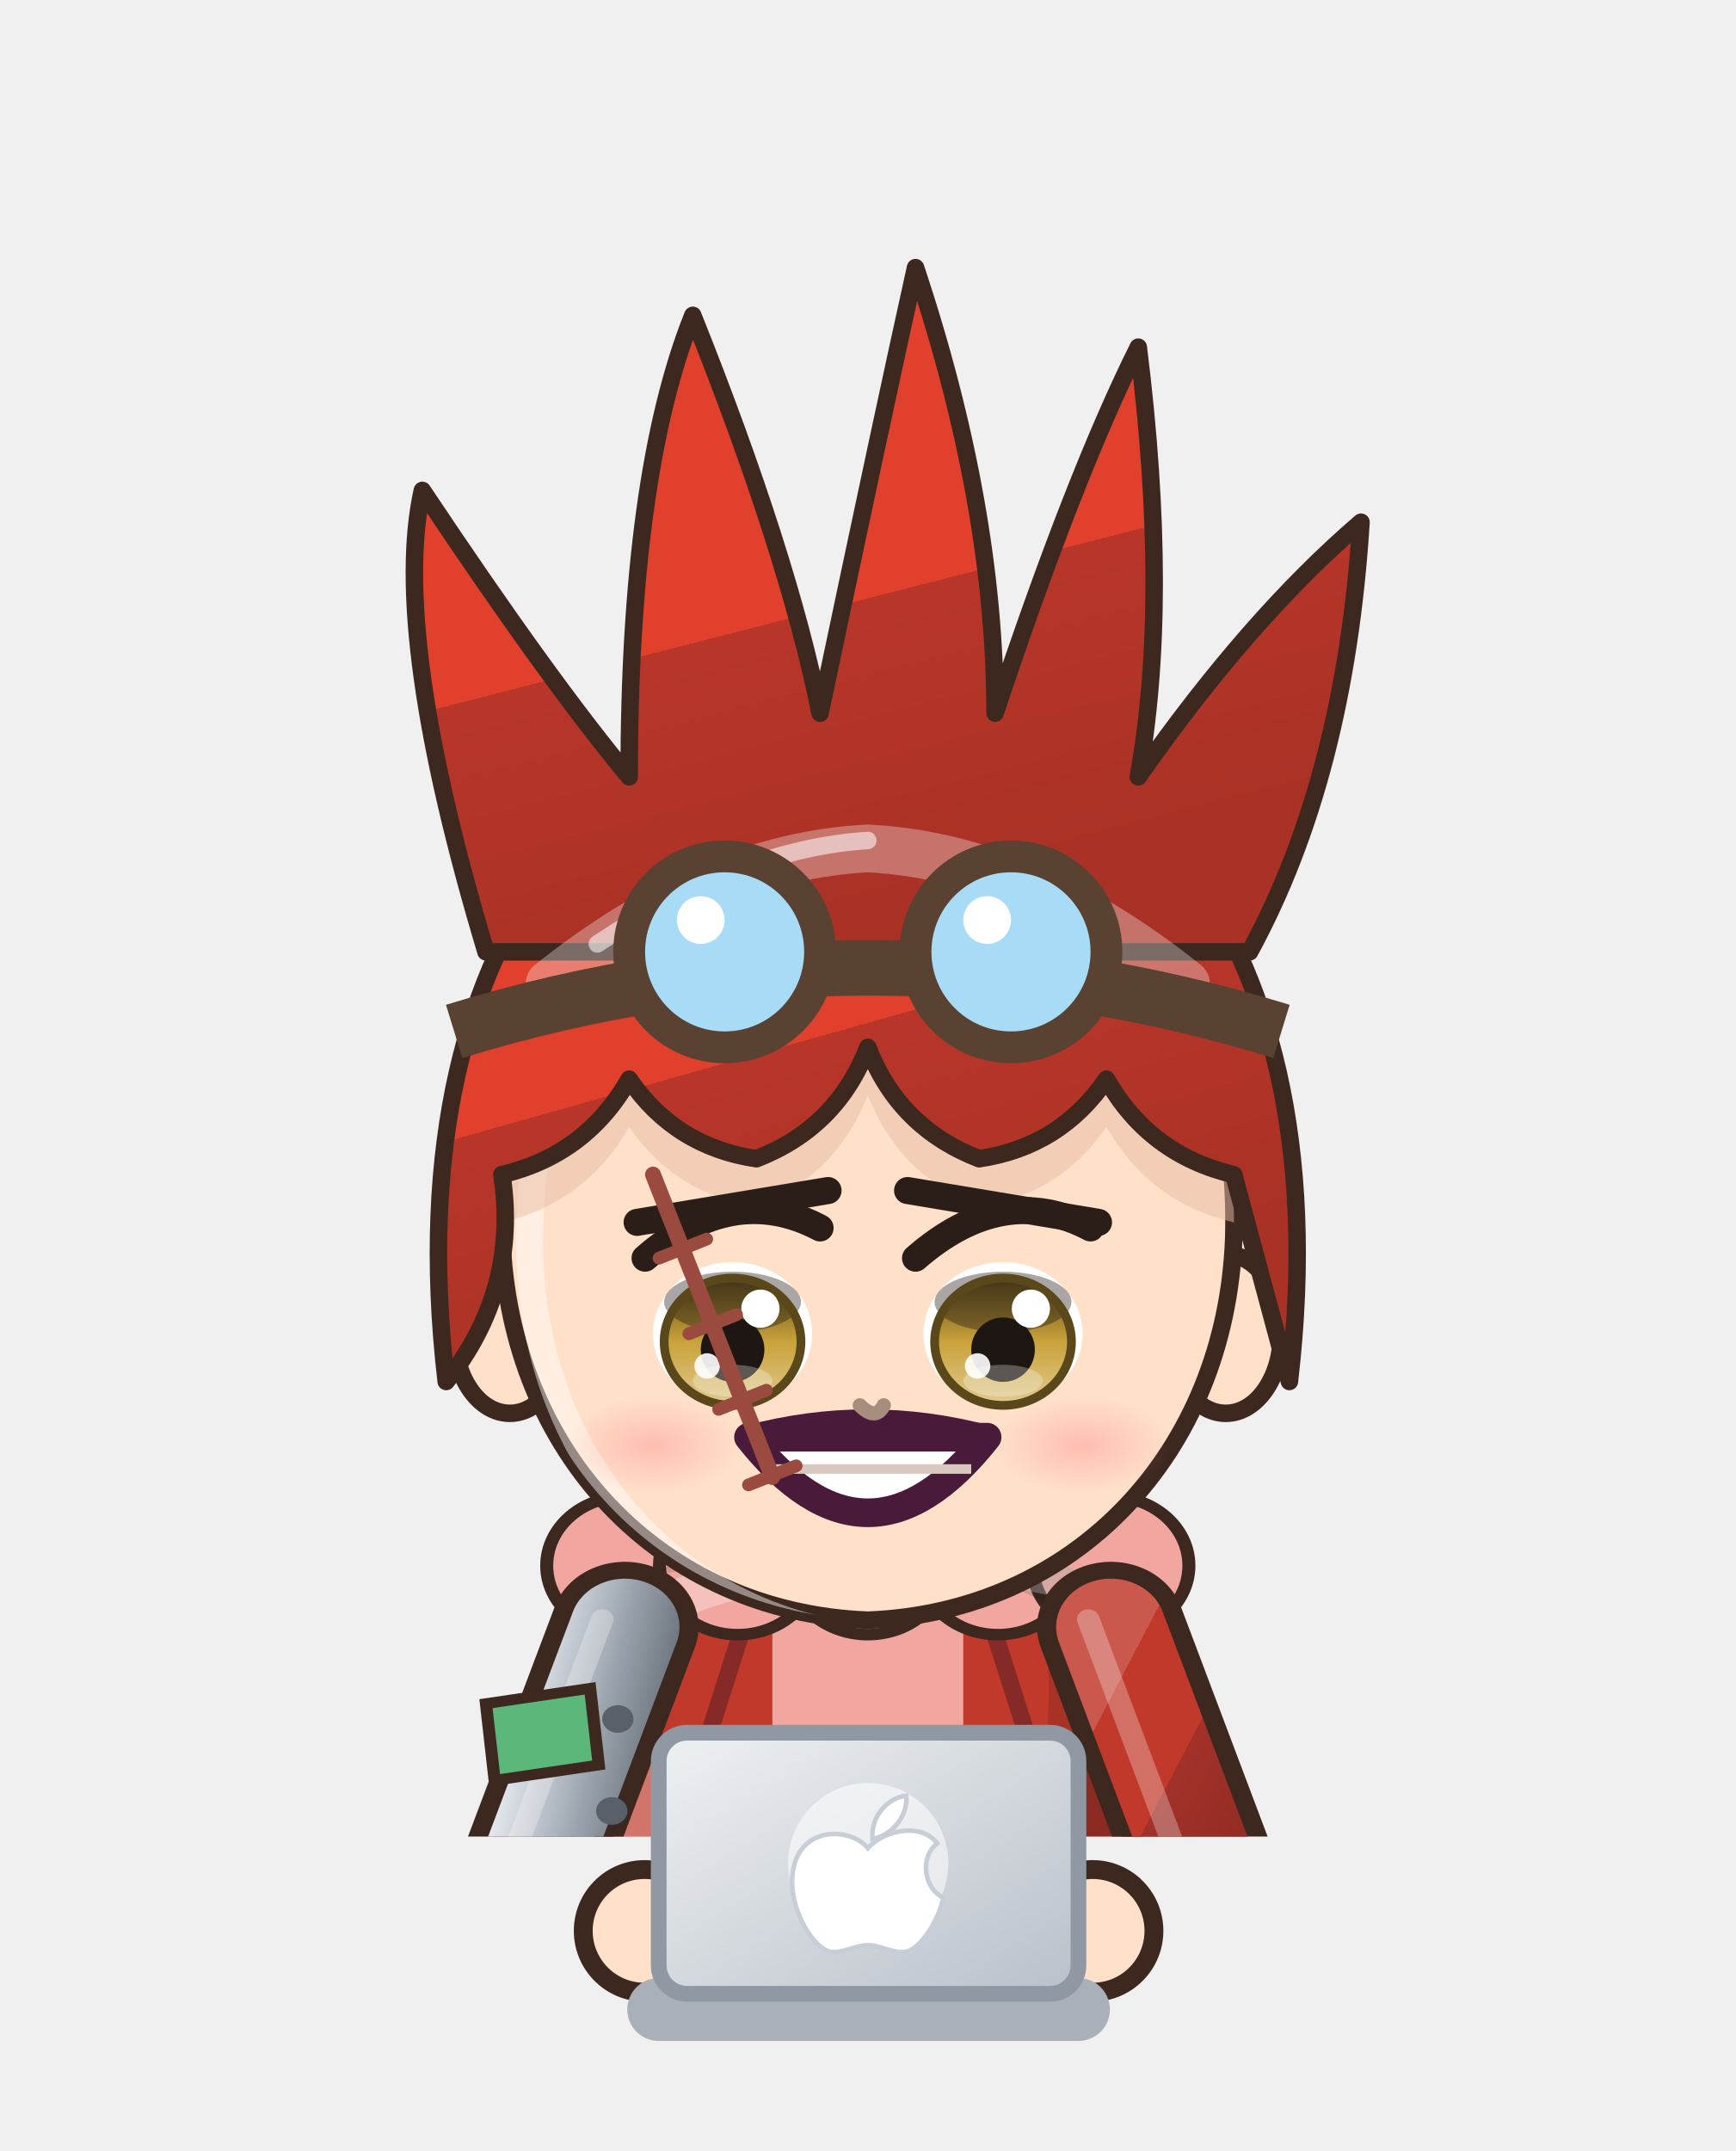
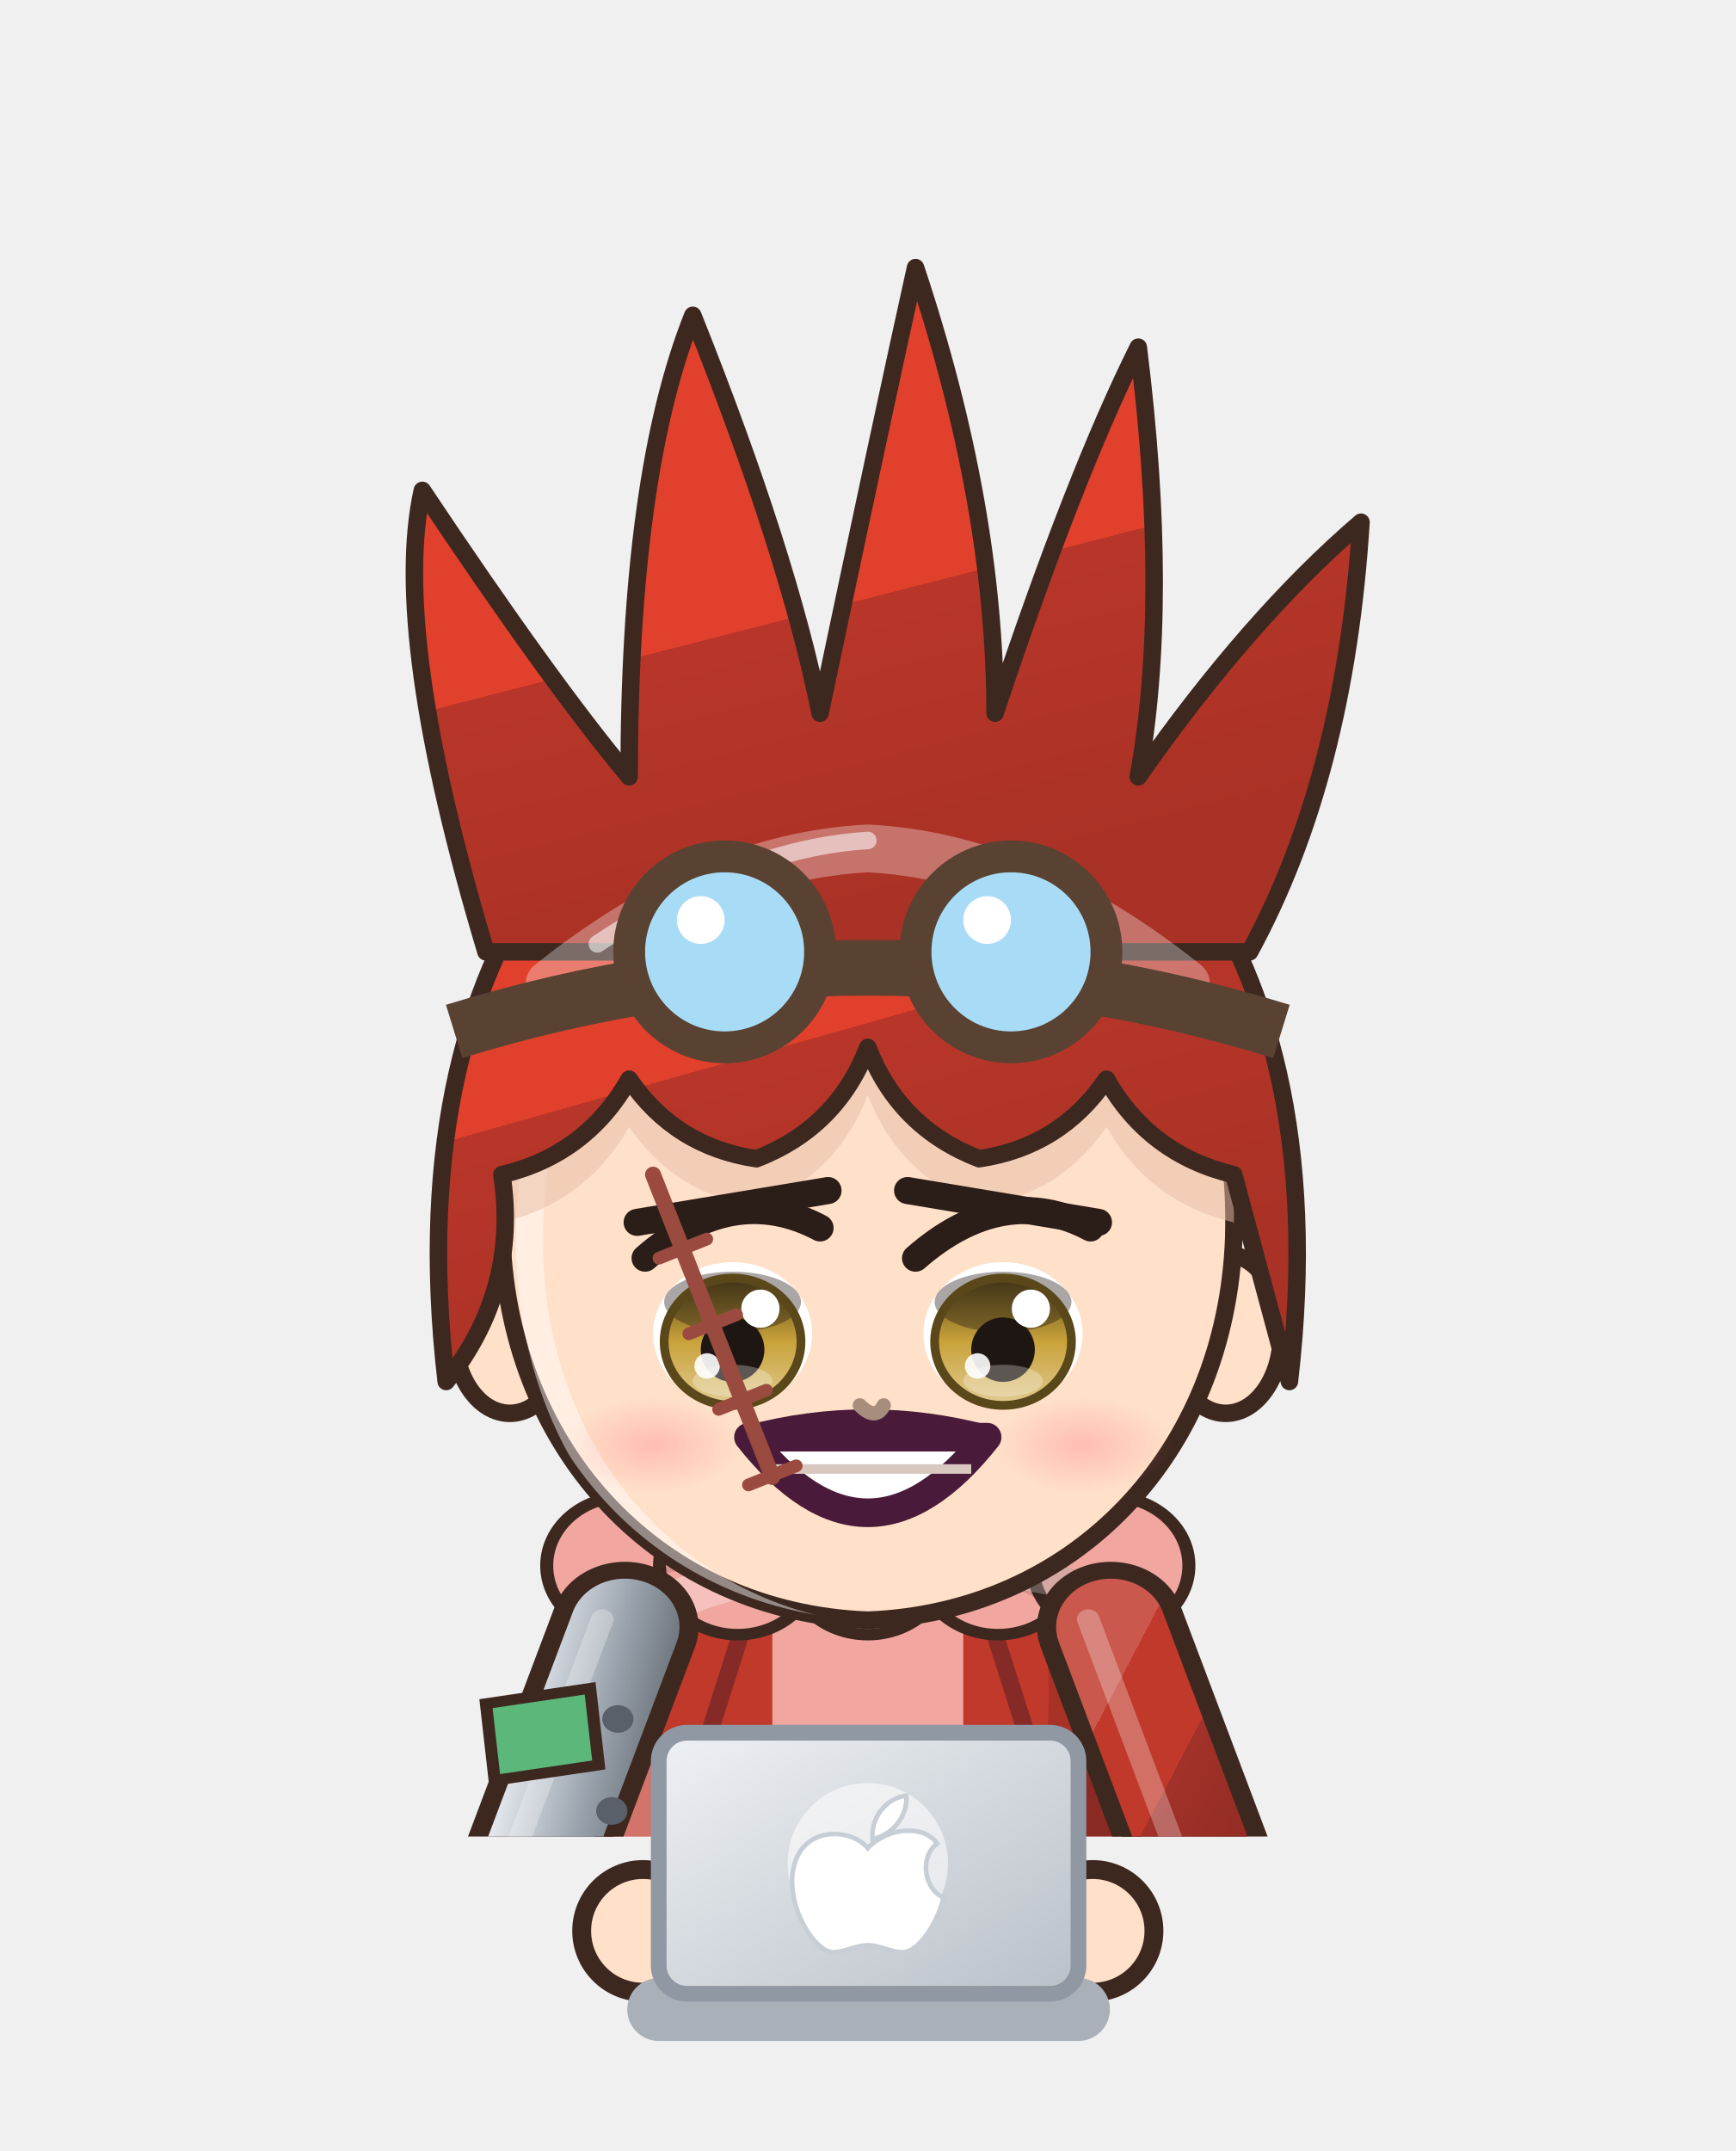
- <svg xmlns="http://www.w3.org/2000/svg" viewBox="701.4 239.2 110.4 136.8" width="110.4" height="136.8">
-   <svg x="701.4" y="239.2" viewBox="-120 -180 240 253.91" width="110.4" height="116.8">
+ <svg xmlns="http://www.w3.org/2000/svg" viewBox="741.8 239.2 110.4 136.8" width="110.4" height="136.8">
+   <svg x="741.8" y="239.2" viewBox="-120 -180 240 253.91" width="110.4" height="116.8">
    <defs>
      <linearGradient id="hair115" x1="0" y1="0" x2=".35" y2="1">
        <stop offset="0" stop-color="#e45e4d" />
        <stop offset=".16" stop-color="#e45e4d" />
        <stop offset=".16" stop-color="#e0402c" />
        <stop offset=".58" stop-color="#e0402c" />
        <stop offset=".58" stop-color="#b83629" />
        <stop offset="1" stop-color="#a93125" />
      </linearGradient>
      <radialGradient id="skin115" cx=".4" cy=".32" r=".85">
        <stop offset="0" stop-color="#ffe0c8" />
        <stop offset=".84" stop-color="#ffe0c8" />
        <stop offset=".84" stop-color="#f1cab1" />
        <stop offset="1" stop-color="#f1cab1" />
      </radialGradient>
      <linearGradient id="cloth115" x1="0" y1="0" x2=".45" y2="1">
        <stop offset="0" stop-color="#ca584c" />
        <stop offset=".16" stop-color="#ca584c" />
        <stop offset=".16" stop-color="#c0392b" />
        <stop offset=".6" stop-color="#c0392b" />
        <stop offset=".6" stop-color="#a23129" />
        <stop offset="1" stop-color="#952d25" />
      </linearGradient>
      <linearGradient id="iris115" x1="0" y1="0" x2="0" y2="1">
        <stop offset="0" stop-color="#5a481a" />
        <stop offset=".5" stop-color="#c9a23a" />
        <stop offset="1" stop-color="#e1cb92" />
      </linearGradient>
      <linearGradient id="gold115" x1="0" y1="0" x2="1" y2="1">
        <stop offset="0" stop-color="#f6d27a" />
        <stop offset=".55" stop-color="#d9a63a" />
        <stop offset="1" stop-color="#a8761e" />
      </linearGradient>
      <linearGradient id="steel115" x1="0" y1="0" x2="1" y2="1">
        <stop offset="0" stop-color="#e4e8ee" />
        <stop offset=".5" stop-color="#9aa3ad" />
        <stop offset="1" stop-color="#5a606a" />
      </linearGradient>
      <linearGradient id="beard115" x1="0" y1="0" x2="0" y2="1">
        <stop offset="0" stop-color="#e6e6ea" />
        <stop offset="1" stop-color="#b8b8c2" />
      </linearGradient>
      <radialGradient id="hawkiris115" cx=".45" cy=".4" r=".7">
        <stop offset="0" stop-color="#ffe27a" />
        <stop offset=".6" stop-color="#e8a52a" />
        <stop offset="1" stop-color="#9a5a12" />
      </radialGradient>
      <linearGradient id="straw115" x1="0" y1="0" x2=".3" y2="1">
        <stop offset="0" stop-color="#ffe7aa" />
        <stop offset=".16" stop-color="#ffe7aa" />
        <stop offset=".16" stop-color="#ffe39a" />
        <stop offset=".58" stop-color="#ffe39a" />
        <stop offset=".58" stop-color="#e9b456" />
        <stop offset="1" stop-color="#d6a54f" />
      </linearGradient>
      <radialGradient id="blush115">
        <stop offset="0" stop-color="#ff7f86" stop-opacity=".9" />
        <stop offset="1" stop-color="#ff7f86" stop-opacity="0" />
      </radialGradient>
      <clipPath id="face115">
        <path d="M -46,-4 C -47,-38 -25,-55 0,-55 C 25,-55 47,-38 46,-4 C 45,23 26,43 0,44 C -26,43 -45,23 -46,-4 Z" />
      </clipPath>
      <clipPath id="torso115">
        <path d="M -30,50 C -34,68 -28,94 -26,124 L 26,124 C 28,94 34,68 30,50 C 18,40 -18,40 -30,50 Z" />
      </clipPath>
    </defs>
    <ellipse cx="0" cy="208" rx="42" ry="7" fill="#000000" opacity=".16" />
    <g transform="translate(0,44.0) scale(1.100,1.100) translate(0,-44)" />
    <g transform="translate(0,205) scale(1.2,1.06) translate(0,-205)">
      <path d="M -23.5,118 Q -24.5,160.0 -20.5,202 L -5.5,202 Q -1.5,160.0 -2.5,118 Z" fill="#2b2a38" stroke="#3d2820" stroke-width="2.2" stroke-linejoin="round" />
      <path d="M -9,124 Q -8,160 -10,196" stroke="#000000" stroke-width="4.5" fill="none" opacity=".14" stroke-linecap="round" />
      <path d="M -18,126 Q -19,150 -18,170" stroke="#ffffff" stroke-width="2" fill="none" opacity=".22" stroke-linecap="round" />
      <ellipse cx="-13" cy="205" rx="14" ry="7" fill="#3a2a24" stroke="#3d2820" stroke-width="2.2" stroke-linejoin="round" />
      <ellipse cx="-17" cy="202.5" rx="5" ry="2" fill="#ffffff" opacity=".35" />
      <path d="M 2.5,118 Q 1.5,160.0 5.5,202 L 20.5,202 Q 24.5,160.0 23.5,118 Z" fill="#2b2a38" stroke="#3d2820" stroke-width="2.2" stroke-linejoin="round" />
      <path d="M 17,124 Q 18,160 16,196" stroke="#000000" stroke-width="4.5" fill="none" opacity=".14" stroke-linecap="round" />
      <path d="M 8,126 Q 7,150 8,170" stroke="#ffffff" stroke-width="2" fill="none" opacity=".22" stroke-linecap="round" />
      <ellipse cx="13" cy="205" rx="14" ry="7" fill="#3a2a24" stroke="#3d2820" stroke-width="2.2" stroke-linejoin="round" />
      <ellipse cx="9" cy="202.5" rx="5" ry="2" fill="#ffffff" opacity=".35" />
      <path d="M -30,50 C -34,68 -28,94 -26,124 L 26,124 C 28,94 34,68 30,50 C 18,40 -18,40 -30,50 Z" fill="url(#cloth115)" stroke="#3d2820" stroke-width="2.2" stroke-linejoin="round" />
      <path d="M -11,42 L 11,42 L 11,124 L -11,124 Z" fill="#f2a6a0" />
      <path d="M -11,42 L -20,74 L -11,124 M 11,42 L 20,74 L 11,124" stroke="#852a27" stroke-width="2" fill="none" />
      <circle cx="-28" cy="46" r="9" fill="#f2a6a0" stroke="#3d2820" stroke-width="1.5" />
      <circle cx="-15" cy="46" r="9" fill="#f2a6a0" stroke="#3d2820" stroke-width="1.5" />
      <circle cx="0" cy="46" r="9" fill="#f2a6a0" stroke="#3d2820" stroke-width="1.5" />
      <circle cx="15" cy="46" r="9" fill="#f2a6a0" stroke="#3d2820" stroke-width="1.5" />
      <circle cx="28" cy="46" r="9" fill="#f2a6a0" stroke="#3d2820" stroke-width="1.5" />
      <g clip-path="url(#torso115)">
        <path d="M -30,50 C -34,68 -28,94 -26,124 L 26,124 C 28,94 34,68 30,50 C 18,40 -18,40 -30,50 Z" transform="translate(4,3)" fill="none" stroke="#ffffff" stroke-width="5" opacity=".3" />
        <path d="M -30,50 C -34,68 -28,94 -26,124 L 26,124 C 28,94 34,68 30,50 C 18,40 -18,40 -30,50 Z" transform="translate(-6,-2)" fill="none" stroke="#000000" stroke-width="9" opacity=".13" />
      </g>
      <path d="M -27,112 L -36,176 L -10,176 L -9,118 Z M 27,112 L 36,176 L 10,176 L 9,118 Z" fill="url(#cloth115)" stroke="#3d2820" stroke-width="2.2" stroke-linejoin="round" />
      <path d="M -28,54 L -38,84 L -31,102" stroke="#3d2820" stroke-width="17" fill="none" stroke-linecap="round" stroke-linejoin="round" />
      <path d="M -28,54 L -38,84 L -31,102" stroke="url(#steel115)" stroke-width="12.6" fill="none" stroke-linecap="round" stroke-linejoin="round" />
      <path d="M -28,54 L -38,84 L -31,102" transform="translate(-2.6,-1)" stroke="#ffffff" stroke-width="2.6" fill="none" stroke-linecap="round" stroke-linejoin="round" opacity=".28" />
      <circle cx="-28.8" cy="66.0" r="1.8" fill="#5a606a" />
      <circle cx="-29.5" cy="78.0" r="1.8" fill="#5a606a" />
      <circle cx="-30.2" cy="90.0" r="1.8" fill="#5a606a" />
      <path d="M 28,54 L 38,84 L 31,102" stroke="#3d2820" stroke-width="17" fill="none" stroke-linecap="round" stroke-linejoin="round" />
      <path d="M 28,54 L 38,84 L 31,102" stroke="url(#cloth115)" stroke-width="12.6" fill="none" stroke-linecap="round" stroke-linejoin="round" />
      <path d="M 28,54 L 38,84 L 31,102" transform="translate(-2.6,-1)" stroke="#ffffff" stroke-width="2.6" fill="none" stroke-linecap="round" stroke-linejoin="round" opacity=".28" />
      <circle cx="-31" cy="102" r="8.5" fill="url(#steel115)" stroke="#3d2820" stroke-width="2.2" />
      <circle cx="31" cy="102" r="8.5" fill="url(#skin115)" stroke="#3d2820" stroke-width="2.2" />
      <path d="M -44,64 L -32,62 L -31,72 L -43,74 Z" fill="#5cb87a" stroke="#3d2820" stroke-width="1.4" />
      <path d="M -10,34 L 10,34 L 9,46 Q 0,50 -9,46 Z" fill="#f1cab1" />
    </g>
    <g transform="translate(0,44.0) scale(1.100,1.100) translate(0,-44)">
      <ellipse cx="-45" cy="8" rx="7" ry="10" fill="url(#skin115)" stroke="#3d2820" stroke-width="2.2" stroke-linejoin="round" />
      <ellipse cx="45" cy="8" rx="7" ry="10" fill="url(#skin115)" stroke="#3d2820" stroke-width="2.2" stroke-linejoin="round" />
      <path d="M -46,-4 C -47,-38 -25,-55 0,-55 C 25,-55 47,-38 46,-4 C 45,23 26,43 0,44 C -26,43 -45,23 -46,-4 Z" fill="url(#skin115)" stroke="#3d2820" stroke-width="2.2" stroke-linejoin="round" />
      <g clip-path="url(#face115)">
        <path d="M -46,-4 C -47,-38 -25,-55 0,-55 C 25,-55 47,-38 46,-4 C 45,23 26,43 0,44 C -26,43 -45,23 -46,-4 Z" transform="translate(3.5,2.5)" fill="none" stroke="#ffffff" stroke-width="3.4" opacity=".45" />
      </g>
      <g clip-path="url(#face115)">
        <path d="M -53,14 C -60,-46 -28,-72 0,-72 C 28,-72 60,-46 53,14 L 46,-12 Q 35.4,-14.5 30,-24 Q 24.2,-15.5 14,-14 Q 3.9,-17.9 0,-28 Q -3.9,-17.9 -14,-14 Q -24.2,-15.5 -30,-24 Q -35.4,-14.5 -46,-12 Q -43.8,2.5 -53,14 Z" transform="translate(0,6)" fill="#e7bca4" opacity=".5" />
      </g>
      <ellipse cx="-17" cy="8" rx="10" ry="9" fill="#ffffff" />
      <ellipse cx="-17" cy="9" rx="8.6" ry="8" fill="url(#iris115)" />
      <ellipse cx="-17" cy="4.0" rx="8.6" ry="3.8" fill="#1e1612" opacity=".38" />
      <ellipse cx="-17" cy="9" rx="8.6" ry="8" fill="none" stroke="#5a481a" stroke-width="1.1" />
      <ellipse cx="-17" cy="10" rx="4" ry="4.05" fill="#1e1612" />
      <ellipse cx="-17" cy="13.9" rx="5" ry="2.0" fill="#ffffff" opacity=".28" />
      <circle cx="-13.5" cy="4.85" r="2.4" fill="#ffffff" />
      <circle cx="-20.2" cy="12.05" r="1.6" fill="#ffffff" opacity=".9" />
      <path d="M -28,-1.5 Q -17,-11.1 -6,-5.3" stroke="#2b1d18" stroke-width="3.4" fill="none" stroke-linecap="round" />
      <path d="M -29,-6 L -5,-10" stroke="#2b1d18" stroke-width="3.4" stroke-linecap="round" />
      <ellipse cx="17" cy="8" rx="10" ry="9" fill="#ffffff" />
      <ellipse cx="17" cy="9" rx="8.6" ry="8" fill="url(#iris115)" />
      <ellipse cx="17" cy="4.0" rx="8.6" ry="3.8" fill="#1e1612" opacity=".38" />
      <ellipse cx="17" cy="9" rx="8.6" ry="8" fill="none" stroke="#5a481a" stroke-width="1.1" />
      <ellipse cx="17" cy="10" rx="4" ry="4.05" fill="#1e1612" />
      <ellipse cx="17" cy="13.9" rx="5" ry="2.0" fill="#ffffff" opacity=".28" />
      <circle cx="20.5" cy="4.85" r="2.4" fill="#ffffff" />
      <circle cx="13.8" cy="12.05" r="1.6" fill="#ffffff" opacity=".9" />
      <path d="M 6,-1.5 Q 17,-11.1 28,-5.3" stroke="#2b1d18" stroke-width="3.4" fill="none" stroke-linecap="round" />
      <path d="M 5,-10 L 29,-6" stroke="#2b1d18" stroke-width="3.4" stroke-linecap="round" />
      <path d="M -15,21 Q 0,40 15,21 Z" fill="#ffffff" stroke="#4a1a3a" stroke-width="3.6" stroke-linejoin="round" />
      <path d="M -13,25 L 13,25" stroke="#d8c8c0" stroke-width="1.2" />
      <path d="M -15,21 Q 0,17 15,21" stroke="#4a1a3a" stroke-width="3" fill="none" stroke-linecap="round" />
      <ellipse cx="-27" cy="22" rx="11" ry="6" fill="url(#blush115)" opacity="0.40" />
      <ellipse cx="27" cy="22" rx="11" ry="6" fill="url(#blush115)" opacity="0.40" />
      <path d="M -1,17 Q 1,19 2,17" stroke="#a78d7c" stroke-width="1.8" fill="none" stroke-linecap="round" />
      <path d="M -27,-12 L -12,26" stroke="#9a4a3e" stroke-width="2" stroke-linecap="round" />
      <path d="M -26.25,-1.5 l 6,-2.4" stroke="#9a4a3e" stroke-width="1.6" stroke-linecap="round" />
      <path d="M -22.5,8.0 l 6,-2.4" stroke="#9a4a3e" stroke-width="1.6" stroke-linecap="round" />
      <path d="M -18.75,17.5 l 6,-2.4" stroke="#9a4a3e" stroke-width="1.6" stroke-linecap="round" />
      <path d="M -15.0,27.0 l 6,-2.4" stroke="#9a4a3e" stroke-width="1.6" stroke-linecap="round" />
      <path d="M -53,14 C -60,-46 -28,-72 0,-72 C 28,-72 60,-46 53,14 L 46,-12 Q 35.4,-14.5 30,-24 Q 24.2,-15.5 14,-14 Q 3.9,-17.9 0,-28 Q -3.9,-17.9 -14,-14 Q -24.2,-15.5 -30,-24 Q -35.4,-14.5 -46,-12 Q -43.8,2.5 -53,14 Z" fill="url(#hair115)" stroke="#3d2820" stroke-width="2.2" stroke-linejoin="round" />
      <path d="M -48,-40 Q -60,-80 -56,-98 Q -40,-74 -30,-62 Q -30,-100 -22,-120 Q -10,-90 -6,-70 Q 2,-108 6,-126 Q 16,-96 16,-70 Q 26,-100 34,-116 Q 38,-84 34,-62 Q 48,-82 62,-94 Q 60,-62 48,-40 Z" fill="url(#hair115)" stroke="#3d2820" stroke-width="2.2" stroke-linejoin="round" />
      <defs>
        <clipPath id="hf115">
          <path d="M -53,14 C -60,-46 -28,-72 0,-72 C 28,-72 60,-46 53,14 L 46,-12 Q 35.4,-14.5 30,-24 Q 24.2,-15.5 14,-14 Q 3.9,-17.9 0,-28 Q -3.9,-17.9 -14,-14 Q -24.2,-15.5 -30,-24 Q -35.4,-14.5 -46,-12 Q -43.8,2.5 -53,14 Z" />
        </clipPath>
      </defs>
      <g clip-path="url(#hf115)">
        <path d="M -40,-36 Q -20,-52 0,-53 Q 20,-52 40,-36" stroke="#ffffff" stroke-width="6" fill="none" stroke-linecap="round" opacity=".32" />
        <path d="M -34,-41 Q -16,-53 0,-54" stroke="#ffffff" stroke-width="2.2" fill="none" stroke-linecap="round" opacity=".55" />
      </g>
      <path d="M -52,-30 Q 0,-46 52,-30" stroke="#5a4232" stroke-width="7" fill="none" />
      <circle cx="-18" cy="-40" r="12" fill="#a8dcf6" stroke="#5a4232" stroke-width="4" />
      <circle cx="-21" cy="-44" r="3" fill="#ffffff" />
      <circle cx="18" cy="-40" r="12" fill="#a8dcf6" stroke="#5a4232" stroke-width="4" />
      <circle cx="15" cy="-44" r="3" fill="#ffffff" />
    </g>
    <g transform="translate(0,205) scale(1.2,1.06) translate(0,-205)" />
  </svg>
-   <circle cx="742.4" cy="362.0" r="3.9" fill="#ffe0c8" stroke="#3d2820" stroke-width="1.2" />
-   <circle cx="770.9" cy="362.0" r="3.9" fill="#ffe0c8" stroke="#3d2820" stroke-width="1.2" />
+   <circle cx="782.7" cy="362.0" r="3.9" fill="#ffe0c8" stroke="#3d2820" stroke-width="1.2" />
+   <circle cx="811.3" cy="362.0" r="3.9" fill="#ffe0c8" stroke="#3d2820" stroke-width="1.2" />
  <defs>
    <linearGradient id="lp116" x1="0" y1="0" x2="1" y2="1">
      <stop offset="0" stop-color="#eef1f4" />
      <stop offset="1" stop-color="#b9c0c8" />
    </linearGradient>
  </defs>
-   <rect x="741.3" y="365.0" width="30.7" height="4" rx="2" fill="#a9b0b8" />
-   <rect x="743.3" y="349.4" width="26.7" height="16.6" rx="1.8" fill="url(#lp116)" stroke="#8f98a3" stroke-width="1" />
-   <ellipse cx="756.625" cy="357.7" rx="5.1" ry="5.1" fill="#ffffff" opacity=".55" />
-   <path d="M 0,-4 C -2,-6.5 -8,-7 -9.5,-2 C -11,3 -7,9.5 -4.5,9.5 C -3,9.5 -1.5,8.6 0,8.6 C 1.5,8.6 3,9.5 4.5,9.5 C 7,9.5 9.5,4.5 9.8,2.4 C 7.4,1.4 6.6,-2.8 9,-4.6 C 7.2,-7.2 2.4,-6.6 0,-4 Z M 0.6,-5.2 C 0.4,-8.4 2.8,-10.6 5,-10.8 C 5.2,-8 3,-5.6 0.6,-5.2 Z" transform="translate(756.6,358.7) scale(0.49)" fill="#ffffff" stroke="#c8ced6" stroke-width=".6" />
+   <rect x="781.7" y="365.0" width="30.7" height="4" rx="2" fill="#a9b0b8" />
+   <rect x="783.7" y="349.4" width="26.7" height="16.6" rx="1.8" fill="url(#lp116)" stroke="#8f98a3" stroke-width="1" />
+   <ellipse cx="797.0" cy="357.7" rx="5.1" ry="5.1" fill="#ffffff" opacity=".55" />
+   <path d="M 0,-4 C -2,-6.5 -8,-7 -9.5,-2 C -11,3 -7,9.5 -4.5,9.5 C -3,9.5 -1.5,8.6 0,8.6 C 1.5,8.6 3,9.5 4.5,9.5 C 7,9.5 9.5,4.5 9.8,2.4 C 7.4,1.4 6.6,-2.8 9,-4.6 C 7.2,-7.2 2.4,-6.6 0,-4 Z M 0.6,-5.2 C 0.4,-8.4 2.8,-10.6 5,-10.8 C 5.2,-8 3,-5.6 0.6,-5.2 Z" transform="translate(797.0,358.7) scale(0.49)" fill="#ffffff" stroke="#c8ced6" stroke-width=".6" />
</svg>
